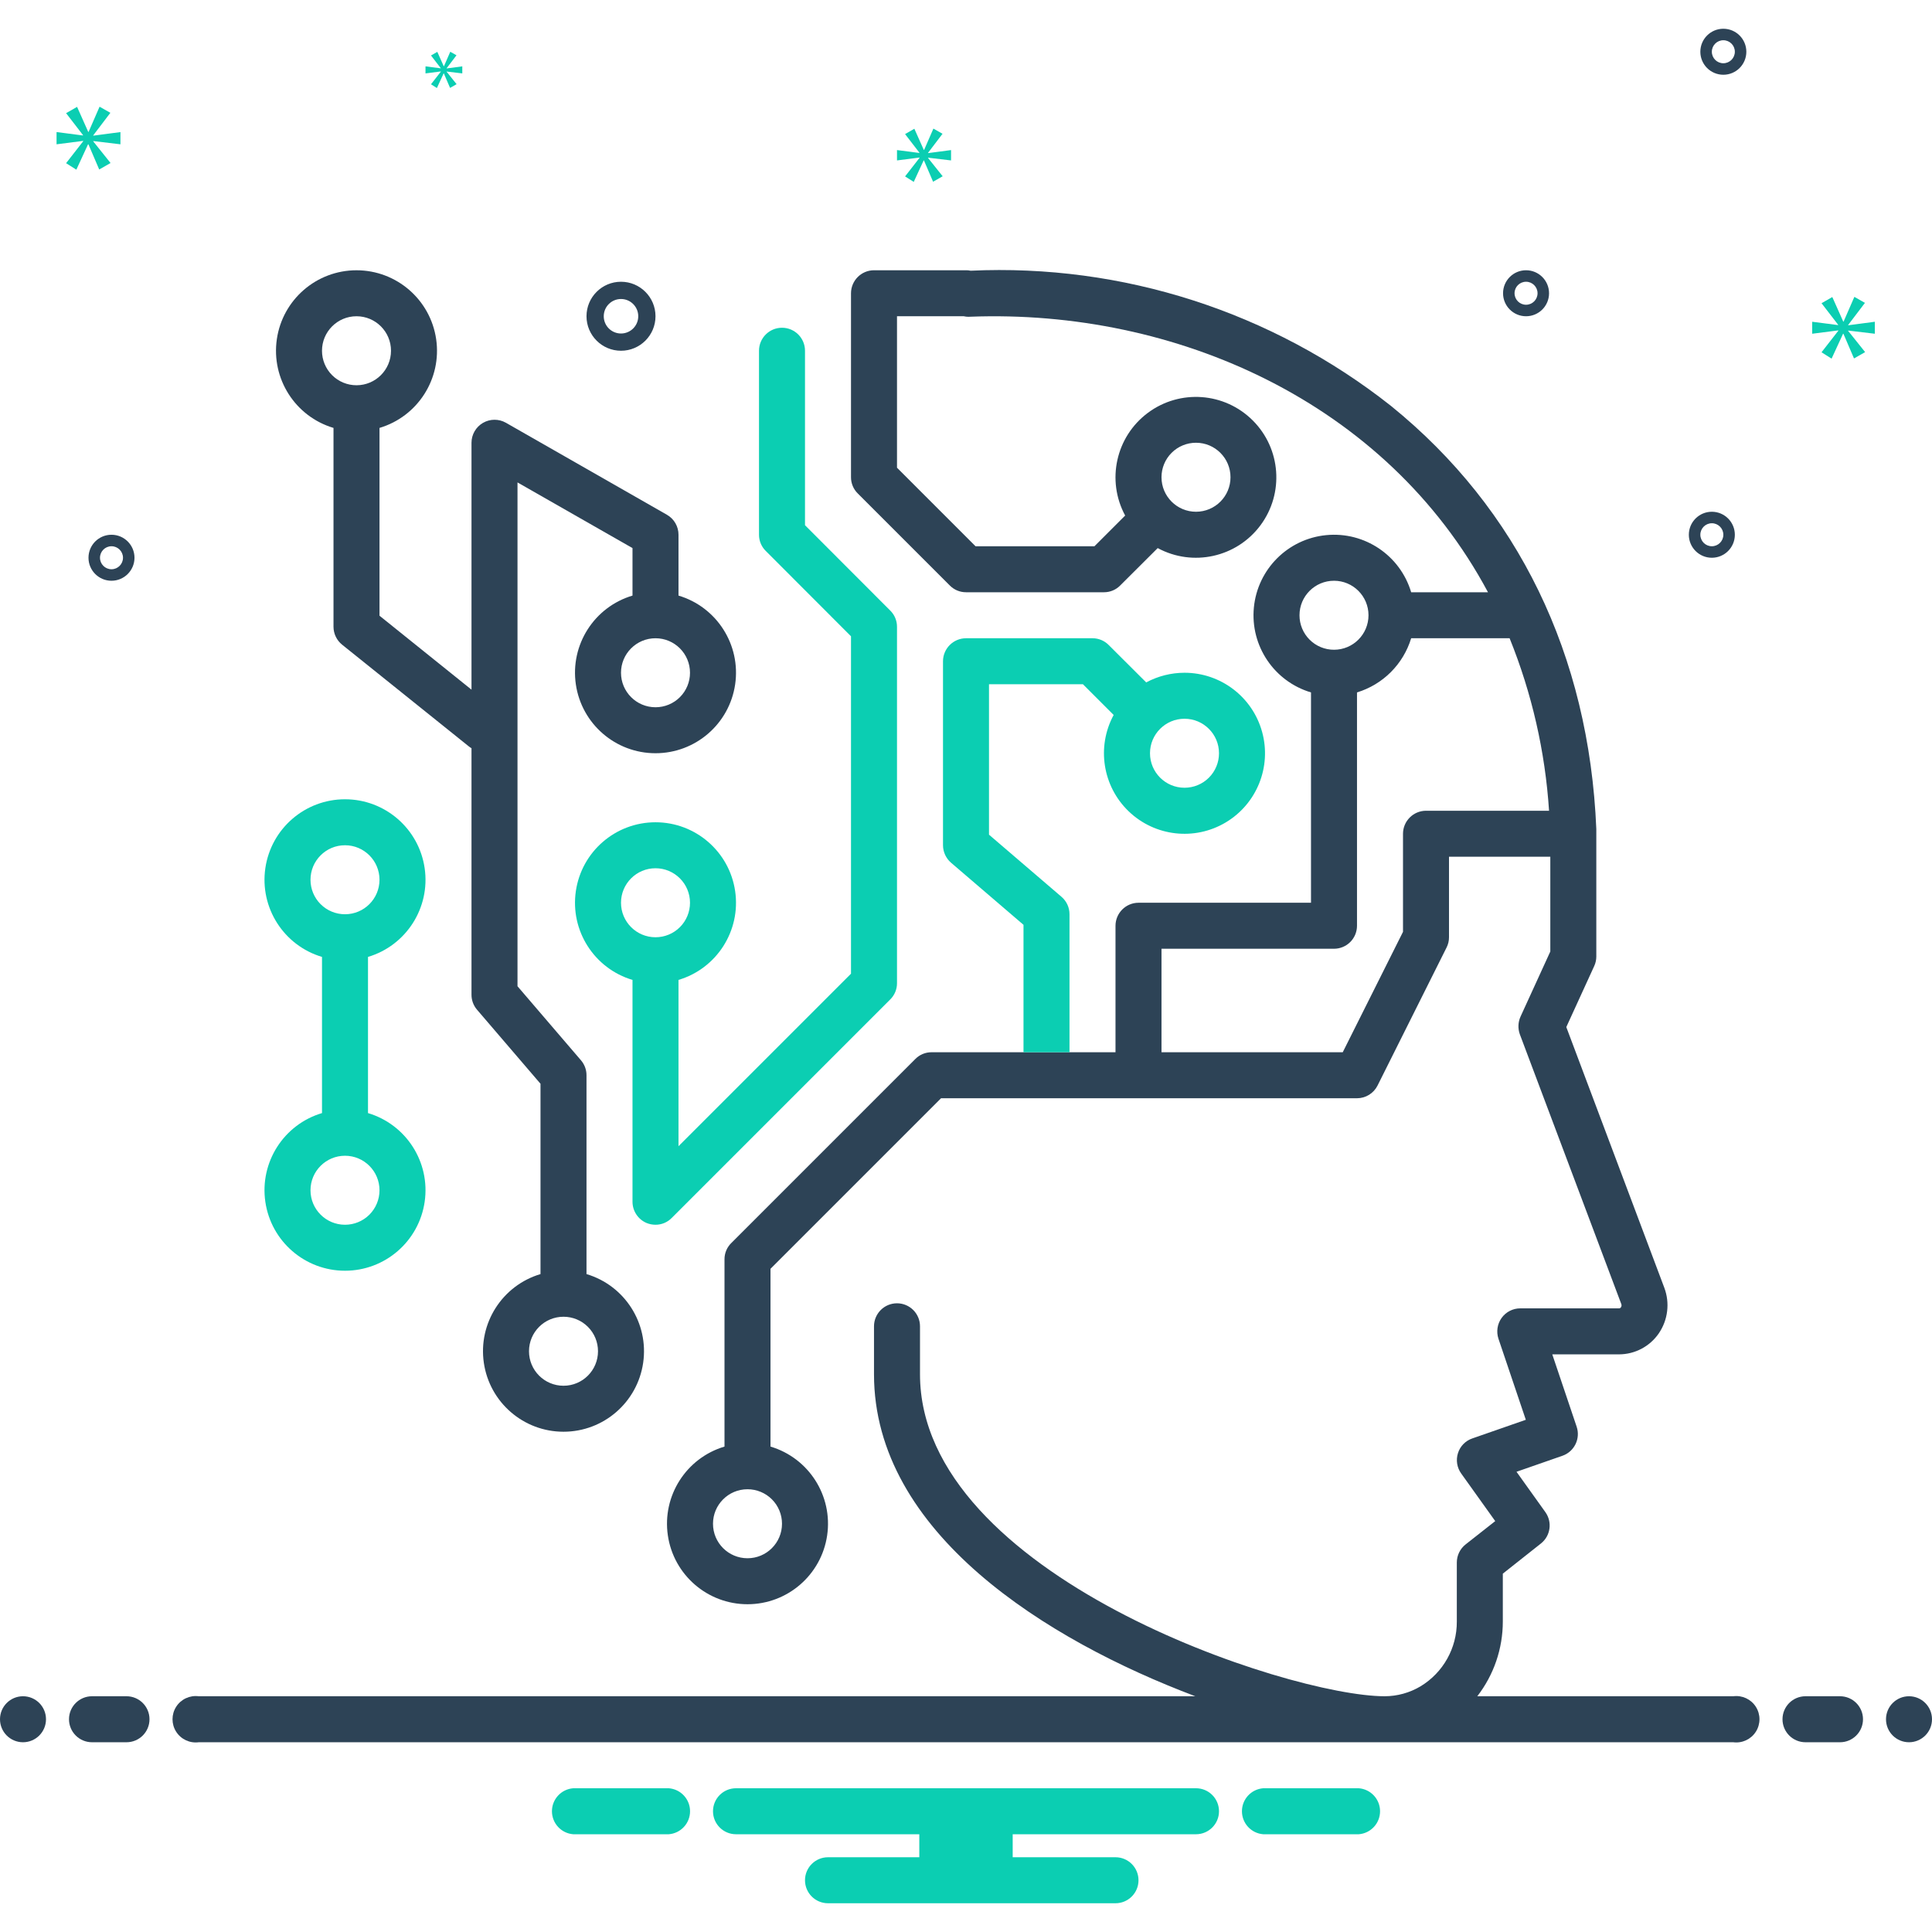
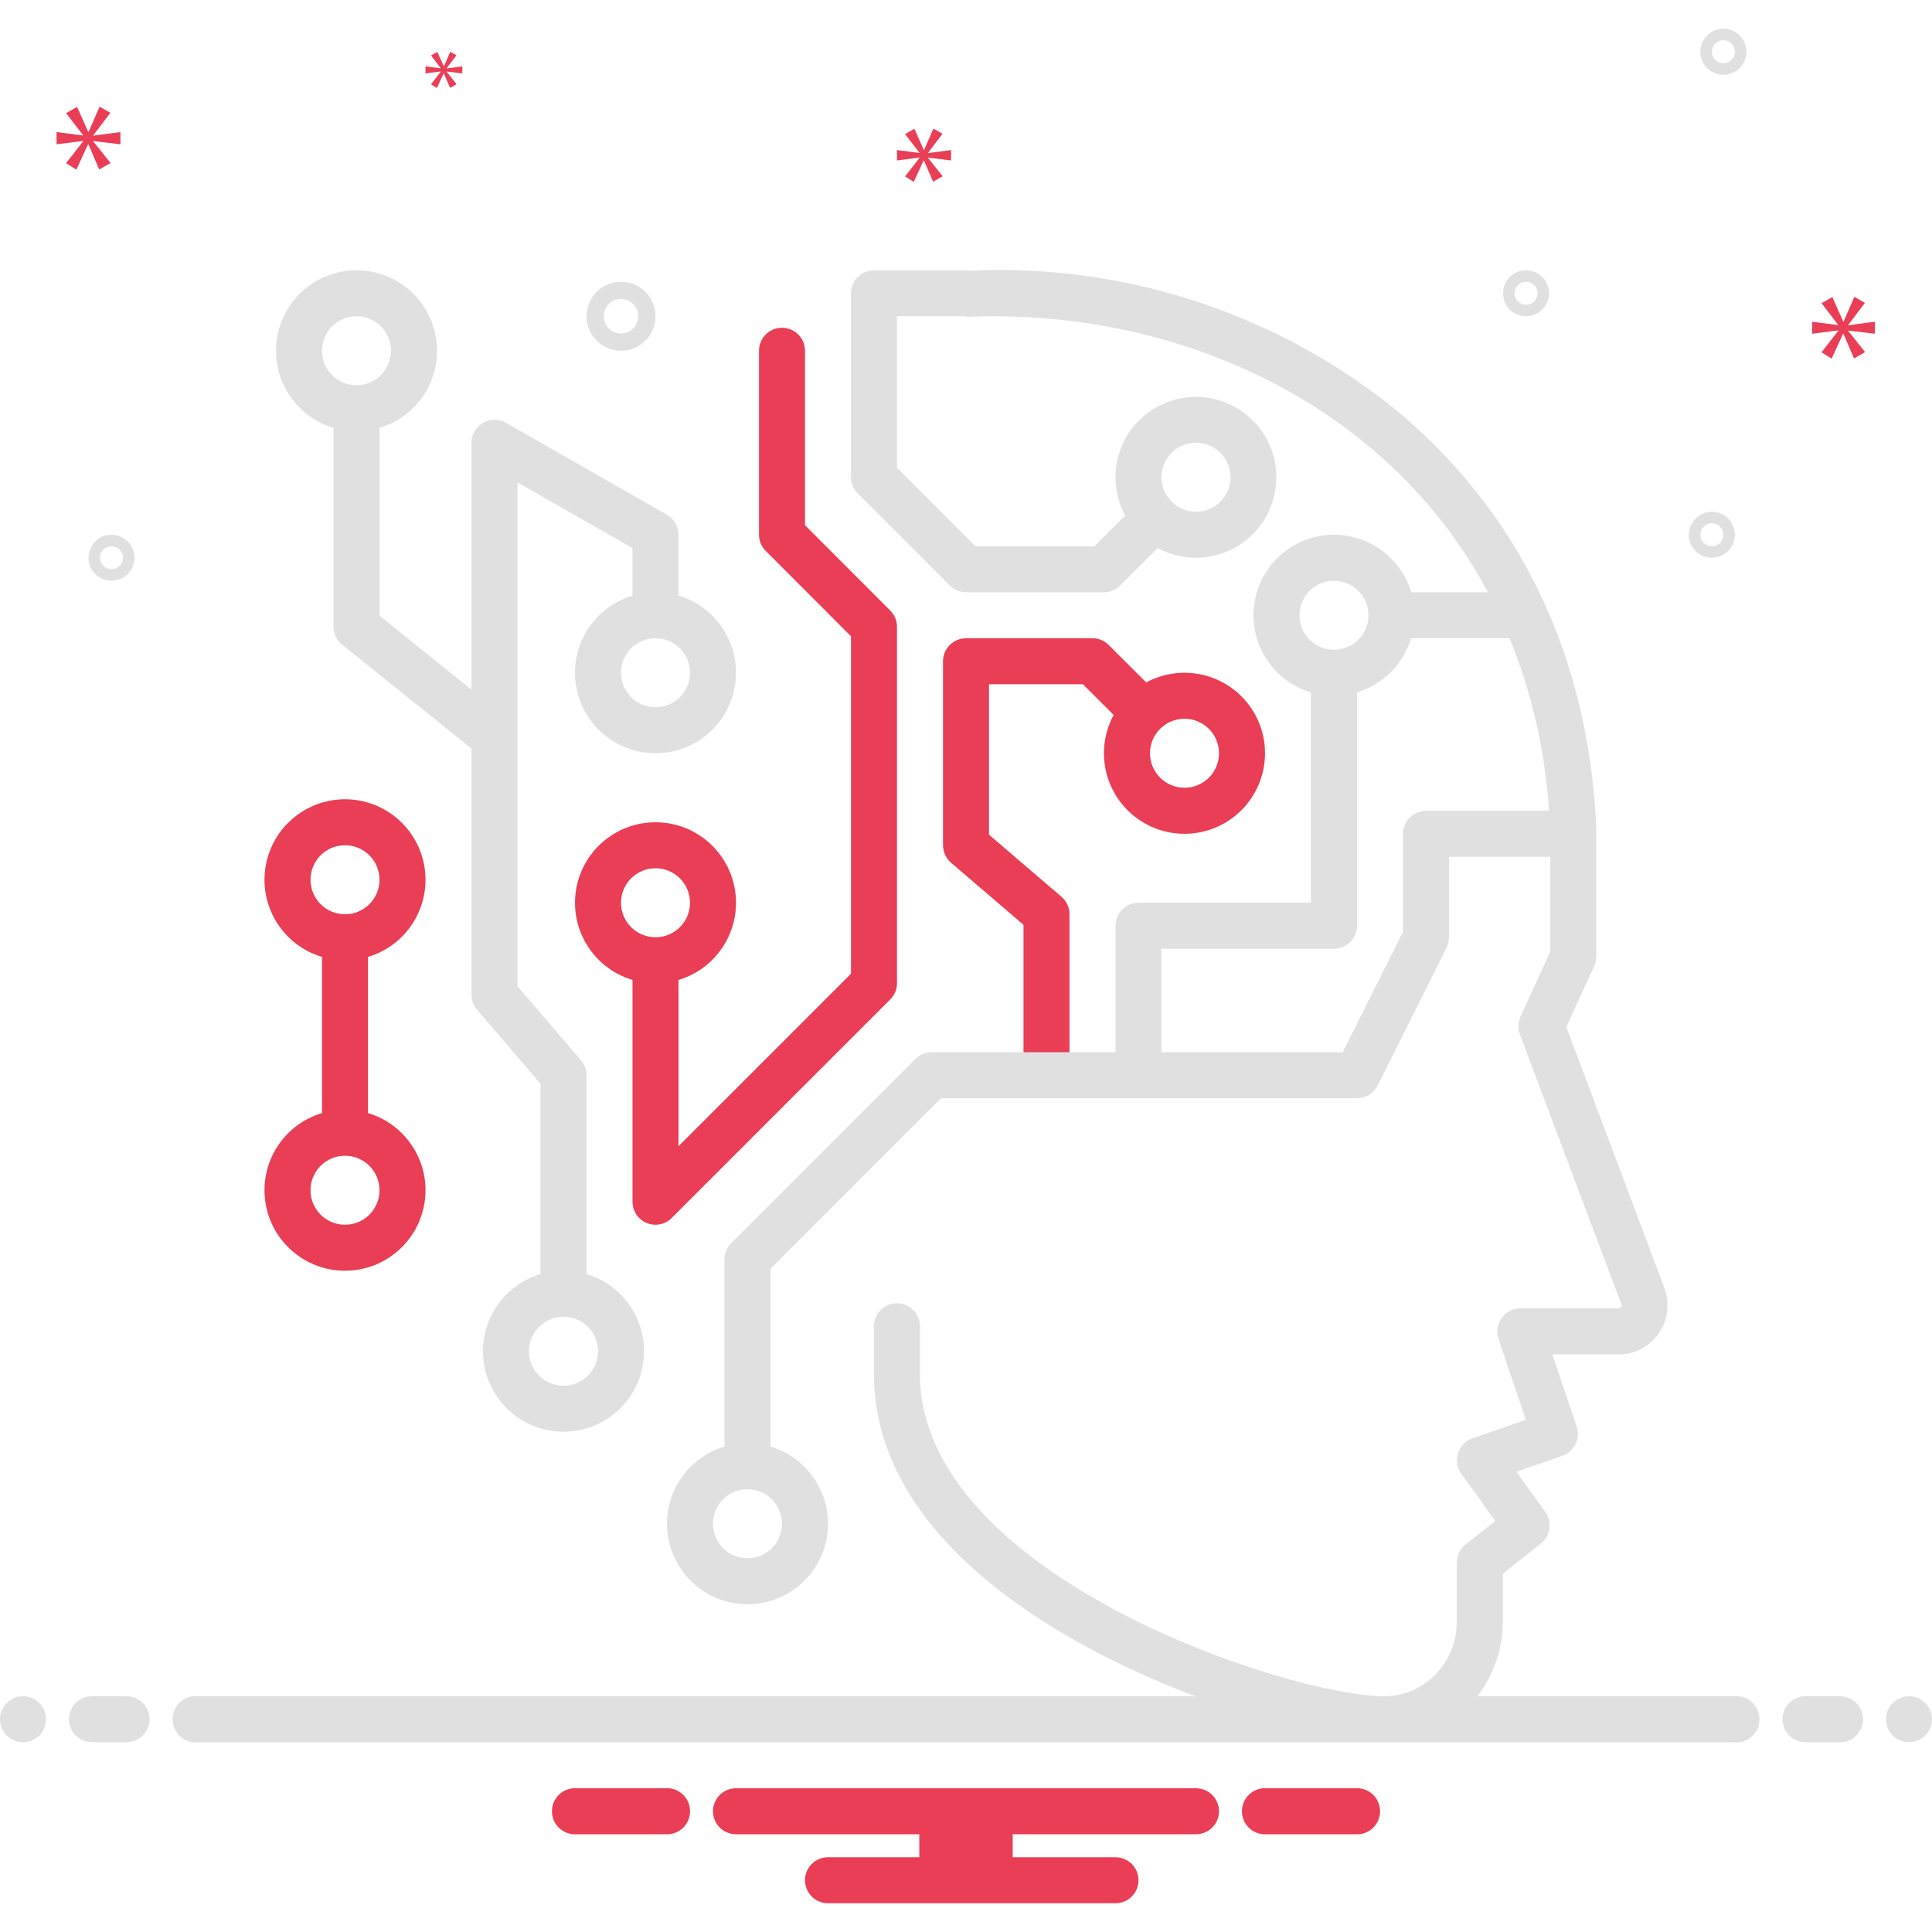
<svg xmlns="http://www.w3.org/2000/svg" data-name="Layer 1" viewBox="0 0 168 168">
-   <circle cx="2" cy="149.5" r="2" fill="#2d4356" />
-   <path fill="#2d4356" d="M11,147.5H8a2,2,0,0,0,0,4h3a2,2,0,0,0,0-4Z" />
-   <path fill="#0bceb2" d="M118.154 155.5h-8.308a2.006 2.006 0 0 0 0 4h8.308a2.006 2.006 0 0 0 0-4zM58.154 155.5H49.846a2.006 2.006 0 0 0 0 4h8.308a2.006 2.006 0 0 0 0-4zM104 155.5H64a2 2 0 0 0 0 4H79.94v2H72a2 2 0 0 0 0 4H97a2 2 0 0 0 0-4H88.06v-2H104a2 2 0 0 0 0-4z" />
-   <path fill="#2d4356" d="M59,51.79V46.5a1.996,1.996,0,0,0-1.01-1.74l-14-8A2.004,2.004,0,0,0,41,38.5V59.97l-8-6.43V37.21a7,7,0,1,0-4,0V54.5a2.007,2.007,0,0,0,.75,1.56l11,8.83a1.377,1.377,0,0,0,.25.17V86.5a1.988,1.988,0,0,0,.48,1.3L47,94.24v16.55a7,7,0,1,0,4,0V93.5a1.988,1.988,0,0,0-.48-1.3L45,85.76V41.95l10,5.71v4.13a7,7,0,1,0,4,0ZM28,30.5a3,3,0,1,1,3,3A2.996,2.996,0,0,1,28,30.5Zm24,87a3,3,0,1,1-3-3A2.996,2.996,0,0,1,52,117.5Zm5-56a3,3,0,1,1,3-3A2.996,2.996,0,0,1,57,61.5Z" />
-   <path fill="#0bceb2" d="M77.41 53.09L70 45.67V30.5a2 2 0 0 0-4 0v16a1.966 1.966 0 0 0 .59 1.41L74 55.33V84.67l-15 15V85.21a7 7 0 1 0-4 0V104.5a2.01 2.01 0 0 0 1.23 1.85 2.068 2.068 0 0 0 .77.15 1.959 1.959 0 0 0 1.41-.59l19-19A1.966 1.966 0 0 0 78 85.5v-31A1.966 1.966 0 0 0 77.41 53.09zM57 81.5a3 3 0 1 1 3-3A2.996 2.996 0 0 1 57 81.5zM32 96.79V83.21a7 7 0 1 0-4 0V96.79a7 7 0 1 0 4 0zM27 76.5a3 3 0 1 1 3 3A2.996 2.996 0 0 1 27 76.5zm3 30a3 3 0 1 1 3-3A2.996 2.996 0 0 1 30 106.5z" />
-   <path fill="#2d4356" d="M160,147.5h-3a2,2,0,0,0,0,4h3a2,2,0,0,0,0-4Z" />
-   <circle cx="166" cy="149.5" r="2" fill="#2d4356" />
-   <path fill="#2d4356" d="M150.72,147.5H128.46a10.611,10.611,0,0,0,2.22-6.49v-4.17l3.31-2.62a1.995,1.995,0,0,0,.39-2.73l-2.51-3.51,3.99-1.39a2,2,0,0,0,1.24-2.53l-2.12-6.29h5.81a4.205,4.205,0,0,0,3.45-1.82,4.336,4.336,0,0,0,.48-3.98L136.2,89.31,138.63,84a1.968,1.968,0,0,0,.18-.83V72.09c-.63-15.12-6.8-27.84-17.85-36.79A54.87,54.87,0,0,0,84.4,23.54a1.754,1.754,0,0,0-.4-.04H76a2.006,2.006,0,0,0-2,2v16a1.966,1.966,0,0,0,.59,1.41l8,8A1.966,1.966,0,0,0,84,51.5H96a1.966,1.966,0,0,0,1.41-.59l3.26-3.25a6.993,6.993,0,1,0-2.83-2.83L95.17,47.5H84.83L78,40.67V27.5h5.81a1.872,1.872,0,0,0,.58.04c17.8-.67,36.14,7.39,45,23.96h-6.68A7.001,7.001,0,1,0,114,60.21V78.5H99a2.006,2.006,0,0,0-2,2v11H81a1.966,1.966,0,0,0-1.41.59l-16,16A1.966,1.966,0,0,0,63,109.5v16.29a7,7,0,1,0,4,0V110.33L81.83,95.5H118a2,2,0,0,0,1.79-1.11l6-12a1.944,1.944,0,0,0,.21-.89v-7h8.81v8.24l-2.59,5.66a2.054,2.054,0,0,0-.06,1.54l8.82,23.45a.305.305,0,0,1-.03.29.194.194,0,0,1-.16.09H132.2a1.996,1.996,0,0,0-1.63.84,2.022,2.022,0,0,0-.27,1.8l2.38,7.05-4.65,1.62a1.97,1.97,0,0,0-1.25,1.28,1.994,1.994,0,0,0,.28,1.77l2.96,4.14-2.58,2.03a2.005,2.005,0,0,0-.76,1.57v5.14a6.538,6.538,0,0,1-3.16,5.63,6.123,6.123,0,0,1-3.11.86c-8.36,0-40.41-10.52-40.41-28v-4.17a2,2,0,0,0-4,0v4.17c0,13.8,15.03,23.13,27.94,28H17.28a2.017,2.017,0,1,0,0,4H150.72a2.017,2.017,0,1,0,0-4ZM104,38.5a3,3,0,1,1-3,3A2.996,2.996,0,0,1,104,38.5Zm-36,94a3,3,0,1,1-3-3A2.996,2.996,0,0,1,68,132.5Zm45-79a3,3,0,1,1,3,3A2.996,2.996,0,0,1,113,53.5Zm11,17a2.006,2.006,0,0,0-2,2v8.53L116.76,91.5H101v-9h15a1.999,1.999,0,0,0,2-2V60.21a7.077,7.077,0,0,0,4.71-4.71h8.56a48.373,48.373,0,0,1,3.43,15Z" />
-   <path fill="#0bceb2" d="M103,58.5a7.059,7.059,0,0,0-3.33.84l-3.26-3.25A1.966,1.966,0,0,0,95,55.5H84a2.006,2.006,0,0,0-2,2v16a2.022,2.022,0,0,0,.7,1.52l6.3,5.4V91.5h4v-12a1.988,1.988,0,0,0-.7-1.52L86,72.58V59.5h8.17l2.67,2.67A7.002,7.002,0,1,0,103,58.5Zm0,10a3,3,0,1,1,3-3A2.996,2.996,0,0,1,103,68.5Z" />
-   <path fill="#2d4356" d="M54 30.5a3 3 0 1 0-3-3A3.003 3.003 0 0 0 54 30.5zM54 26a1.5 1.5 0 1 1-1.5 1.5A1.501 1.501 0 0 1 54 26zM148.856 44.5a2 2 0 1 0 2 2A2.002 2.002 0 0 0 148.856 44.5zm0 3a1 1 0 1 1 1-1A1.001 1.001 0 0 1 148.856 47.5zM132.7 23.5a2 2 0 1 0 2 2A2.002 2.002 0 0 0 132.7 23.5zm0 3a1 1 0 1 1 1-1A1.001 1.001 0 0 1 132.7 26.5zM149.856 2.5a2 2 0 1 0 2 2A2.002 2.002 0 0 0 149.856 2.5zm0 3a1 1 0 1 1 1-1A1.001 1.001 0 0 1 149.856 5.5zM11.695 48.5a2 2 0 1 0-2 2A2.002 2.002 0 0 0 11.695 48.5zm-3 0a1 1 0 1 1 1 1A1.001 1.001 0 0 1 8.695 48.5z" />
-   <polygon fill="#0bceb2" points="8.111 11.765 9.597 9.81 8.658 9.278 7.704 11.468 7.672 11.468 6.703 9.293 5.747 9.841 7.219 11.75 7.219 11.781 4.918 11.484 4.918 12.548 7.234 12.251 7.234 12.282 5.747 14.19 6.639 14.754 7.657 12.548 7.688 12.548 8.627 14.738 9.613 14.175 8.111 12.297 8.111 12.266 10.473 12.548 10.473 11.484 8.111 11.797 8.111 11.765" />
-   <polygon fill="#0bceb2" points="38.334 6.23 37.478 7.329 37.991 7.654 38.577 6.383 38.595 6.383 39.136 7.644 39.704 7.32 38.839 6.239 38.839 6.221 40.199 6.383 40.199 5.77 38.839 5.95 38.839 5.932 39.695 4.806 39.154 4.5 38.604 5.761 38.586 5.761 38.028 4.509 37.478 4.824 38.325 5.924 38.325 5.942 37 5.77 37 6.383 38.334 6.212 38.334 6.23" />
-   <polygon fill="#0bceb2" points="163.029 29.021 163.029 27.978 160.712 28.285 160.712 28.254 162.17 26.336 161.249 25.814 160.313 27.962 160.282 27.962 159.331 25.829 158.394 26.367 159.837 28.239 159.837 28.27 157.581 27.978 157.581 29.021 159.852 28.73 159.852 28.761 158.394 30.633 159.269 31.186 160.267 29.021 160.297 29.021 161.218 31.17 162.185 30.618 160.712 28.776 160.712 28.745 163.029 29.021" />
-   <polygon fill="#0bceb2" points="80.701 13.288 81.959 11.633 81.165 11.183 80.357 13.036 80.33 13.036 79.51 11.196 78.702 11.66 79.947 13.275 79.947 13.301 78 13.05 78 13.95 79.96 13.699 79.96 13.725 78.702 15.34 79.456 15.817 80.317 13.95 80.343 13.95 81.138 15.803 81.972 15.327 80.701 13.738 80.701 13.712 82.7 13.95 82.7 13.05 80.701 13.314 80.701 13.288" />
+   <circle cx="2" cy="149.5" r="2" fill="#e0e0e0" />
+   <path fill="#e0e0e0" d="M11,147.5H8a2,2,0,0,0,0,4h3a2,2,0,0,0,0-4Z" />
+   <path fill="#ea3d56" d="M118.154 155.5h-8.308a2.006 2.006 0 0 0 0 4h8.308a2.006 2.006 0 0 0 0-4zM58.154 155.5H49.846a2.006 2.006 0 0 0 0 4h8.308a2.006 2.006 0 0 0 0-4zM104 155.5H64a2 2 0 0 0 0 4H79.94v2H72a2 2 0 0 0 0 4H97a2 2 0 0 0 0-4H88.06v-2H104a2 2 0 0 0 0-4z" />
+   <path fill="#e0e0e0" d="M59,51.79V46.5a1.996,1.996,0,0,0-1.01-1.74l-14-8A2.004,2.004,0,0,0,41,38.5V59.97l-8-6.43V37.21a7,7,0,1,0-4,0V54.5a2.007,2.007,0,0,0,.75,1.56l11,8.83a1.377,1.377,0,0,0,.25.17V86.5a1.988,1.988,0,0,0,.48,1.3L47,94.24v16.55a7,7,0,1,0,4,0V93.5a1.988,1.988,0,0,0-.48-1.3L45,85.76V41.95l10,5.71v4.13a7,7,0,1,0,4,0ZM28,30.5a3,3,0,1,1,3,3A2.996,2.996,0,0,1,28,30.5Zm24,87a3,3,0,1,1-3-3A2.996,2.996,0,0,1,52,117.5Zm5-56a3,3,0,1,1,3-3A2.996,2.996,0,0,1,57,61.5Z" />
+   <path fill="#ea3d56" d="M77.41 53.09L70 45.67V30.5a2 2 0 0 0-4 0v16a1.966 1.966 0 0 0 .59 1.41L74 55.33V84.67l-15 15V85.21a7 7 0 1 0-4 0V104.5a2.01 2.01 0 0 0 1.23 1.85 2.068 2.068 0 0 0 .77.15 1.959 1.959 0 0 0 1.41-.59l19-19A1.966 1.966 0 0 0 78 85.5v-31A1.966 1.966 0 0 0 77.41 53.09zM57 81.5a3 3 0 1 1 3-3A2.996 2.996 0 0 1 57 81.5zM32 96.79V83.21a7 7 0 1 0-4 0V96.79a7 7 0 1 0 4 0zM27 76.5a3 3 0 1 1 3 3A2.996 2.996 0 0 1 27 76.5zm3 30a3 3 0 1 1 3-3A2.996 2.996 0 0 1 30 106.5z" />
+   <path fill="#e0e0e0" d="M160,147.5h-3a2,2,0,0,0,0,4h3a2,2,0,0,0,0-4Z" />
+   <circle cx="166" cy="149.5" r="2" fill="#e0e0e0" />
+   <path fill="#e0e0e0" d="M150.72,147.5H128.46a10.611,10.611,0,0,0,2.22-6.49v-4.17l3.31-2.62a1.995,1.995,0,0,0,.39-2.73l-2.51-3.51,3.99-1.39a2,2,0,0,0,1.24-2.53l-2.12-6.29h5.81a4.205,4.205,0,0,0,3.45-1.82,4.336,4.336,0,0,0,.48-3.98L136.2,89.31,138.63,84a1.968,1.968,0,0,0,.18-.83V72.09c-.63-15.12-6.8-27.84-17.85-36.79A54.87,54.87,0,0,0,84.4,23.54a1.754,1.754,0,0,0-.4-.04H76a2.006,2.006,0,0,0-2,2v16a1.966,1.966,0,0,0,.59,1.41l8,8A1.966,1.966,0,0,0,84,51.5H96a1.966,1.966,0,0,0,1.41-.59l3.26-3.25a6.993,6.993,0,1,0-2.83-2.83L95.17,47.5H84.83L78,40.67V27.5h5.81a1.872,1.872,0,0,0,.58.04c17.8-.67,36.14,7.39,45,23.96h-6.68A7.001,7.001,0,1,0,114,60.21V78.5H99a2.006,2.006,0,0,0-2,2v11H81a1.966,1.966,0,0,0-1.41.59l-16,16A1.966,1.966,0,0,0,63,109.5v16.29a7,7,0,1,0,4,0V110.33L81.83,95.5H118a2,2,0,0,0,1.79-1.11l6-12a1.944,1.944,0,0,0,.21-.89v-7h8.81v8.24l-2.59,5.66a2.054,2.054,0,0,0-.06,1.54l8.82,23.45a.305.305,0,0,1-.03.29.194.194,0,0,1-.16.09H132.2a1.996,1.996,0,0,0-1.63.84,2.022,2.022,0,0,0-.27,1.8l2.38,7.05-4.65,1.62a1.97,1.97,0,0,0-1.25,1.28,1.994,1.994,0,0,0,.28,1.77l2.96,4.14-2.58,2.03a2.005,2.005,0,0,0-.76,1.57v5.14a6.538,6.538,0,0,1-3.16,5.63,6.123,6.123,0,0,1-3.11.86c-8.36,0-40.41-10.52-40.41-28v-4.17a2,2,0,0,0-4,0v4.17c0,13.8,15.03,23.13,27.94,28H17.28a2.017,2.017,0,1,0,0,4H150.72a2.017,2.017,0,1,0,0-4ZM104,38.5a3,3,0,1,1-3,3A2.996,2.996,0,0,1,104,38.5Zm-36,94a3,3,0,1,1-3-3A2.996,2.996,0,0,1,68,132.5Zm45-79a3,3,0,1,1,3,3A2.996,2.996,0,0,1,113,53.5Zm11,17a2.006,2.006,0,0,0-2,2v8.53L116.76,91.5H101v-9h15a1.999,1.999,0,0,0,2-2V60.21a7.077,7.077,0,0,0,4.71-4.71h8.56a48.373,48.373,0,0,1,3.43,15Z" />
+   <path fill="#ea3d56" d="M103,58.5a7.059,7.059,0,0,0-3.33.84l-3.26-3.25A1.966,1.966,0,0,0,95,55.5H84a2.006,2.006,0,0,0-2,2v16a2.022,2.022,0,0,0,.7,1.52l6.3,5.4V91.5h4v-12a1.988,1.988,0,0,0-.7-1.52L86,72.58V59.5h8.17l2.67,2.67A7.002,7.002,0,1,0,103,58.5Zm0,10a3,3,0,1,1,3-3A2.996,2.996,0,0,1,103,68.5Z" />
+   <path fill="#e0e0e0" d="M54 30.5a3 3 0 1 0-3-3A3.003 3.003 0 0 0 54 30.5zM54 26a1.5 1.5 0 1 1-1.5 1.5A1.501 1.501 0 0 1 54 26zM148.856 44.5a2 2 0 1 0 2 2A2.002 2.002 0 0 0 148.856 44.5zm0 3a1 1 0 1 1 1-1A1.001 1.001 0 0 1 148.856 47.5zM132.7 23.5a2 2 0 1 0 2 2A2.002 2.002 0 0 0 132.7 23.5zm0 3a1 1 0 1 1 1-1A1.001 1.001 0 0 1 132.7 26.5zM149.856 2.5a2 2 0 1 0 2 2A2.002 2.002 0 0 0 149.856 2.5zm0 3a1 1 0 1 1 1-1A1.001 1.001 0 0 1 149.856 5.5zM11.695 48.5a2 2 0 1 0-2 2A2.002 2.002 0 0 0 11.695 48.5zm-3 0a1 1 0 1 1 1 1A1.001 1.001 0 0 1 8.695 48.5z" />
+   <polygon fill="#ea3d56" points="8.111 11.765 9.597 9.81 8.658 9.278 7.704 11.468 7.672 11.468 6.703 9.293 5.747 9.841 7.219 11.75 7.219 11.781 4.918 11.484 4.918 12.548 7.234 12.251 7.234 12.282 5.747 14.19 6.639 14.754 7.657 12.548 7.688 12.548 8.627 14.738 9.613 14.175 8.111 12.297 8.111 12.266 10.473 12.548 10.473 11.484 8.111 11.797 8.111 11.765" />
+   <polygon fill="#ea3d56" points="38.334 6.23 37.478 7.329 37.991 7.654 38.577 6.383 38.595 6.383 39.136 7.644 39.704 7.32 38.839 6.239 38.839 6.221 40.199 6.383 40.199 5.77 38.839 5.95 38.839 5.932 39.695 4.806 39.154 4.5 38.604 5.761 38.586 5.761 38.028 4.509 37.478 4.824 38.325 5.924 38.325 5.942 37 5.77 37 6.383 38.334 6.212 38.334 6.23" />
+   <polygon fill="#ea3d56" points="163.029 29.021 163.029 27.978 160.712 28.285 160.712 28.254 162.17 26.336 161.249 25.814 160.313 27.962 160.282 27.962 159.331 25.829 158.394 26.367 159.837 28.239 159.837 28.27 157.581 27.978 157.581 29.021 159.852 28.73 159.852 28.761 158.394 30.633 159.269 31.186 160.267 29.021 160.297 29.021 161.218 31.17 162.185 30.618 160.712 28.776 160.712 28.745 163.029 29.021" />
+   <polygon fill="#ea3d56" points="80.701 13.288 81.959 11.633 81.165 11.183 80.357 13.036 80.33 13.036 79.51 11.196 78.702 11.66 79.947 13.275 79.947 13.301 78 13.05 78 13.95 79.96 13.699 79.96 13.725 78.702 15.34 79.456 15.817 80.317 13.95 80.343 13.95 81.138 15.803 81.972 15.327 80.701 13.738 80.701 13.712 82.7 13.95 82.7 13.05 80.701 13.314 80.701 13.288" />
</svg>
